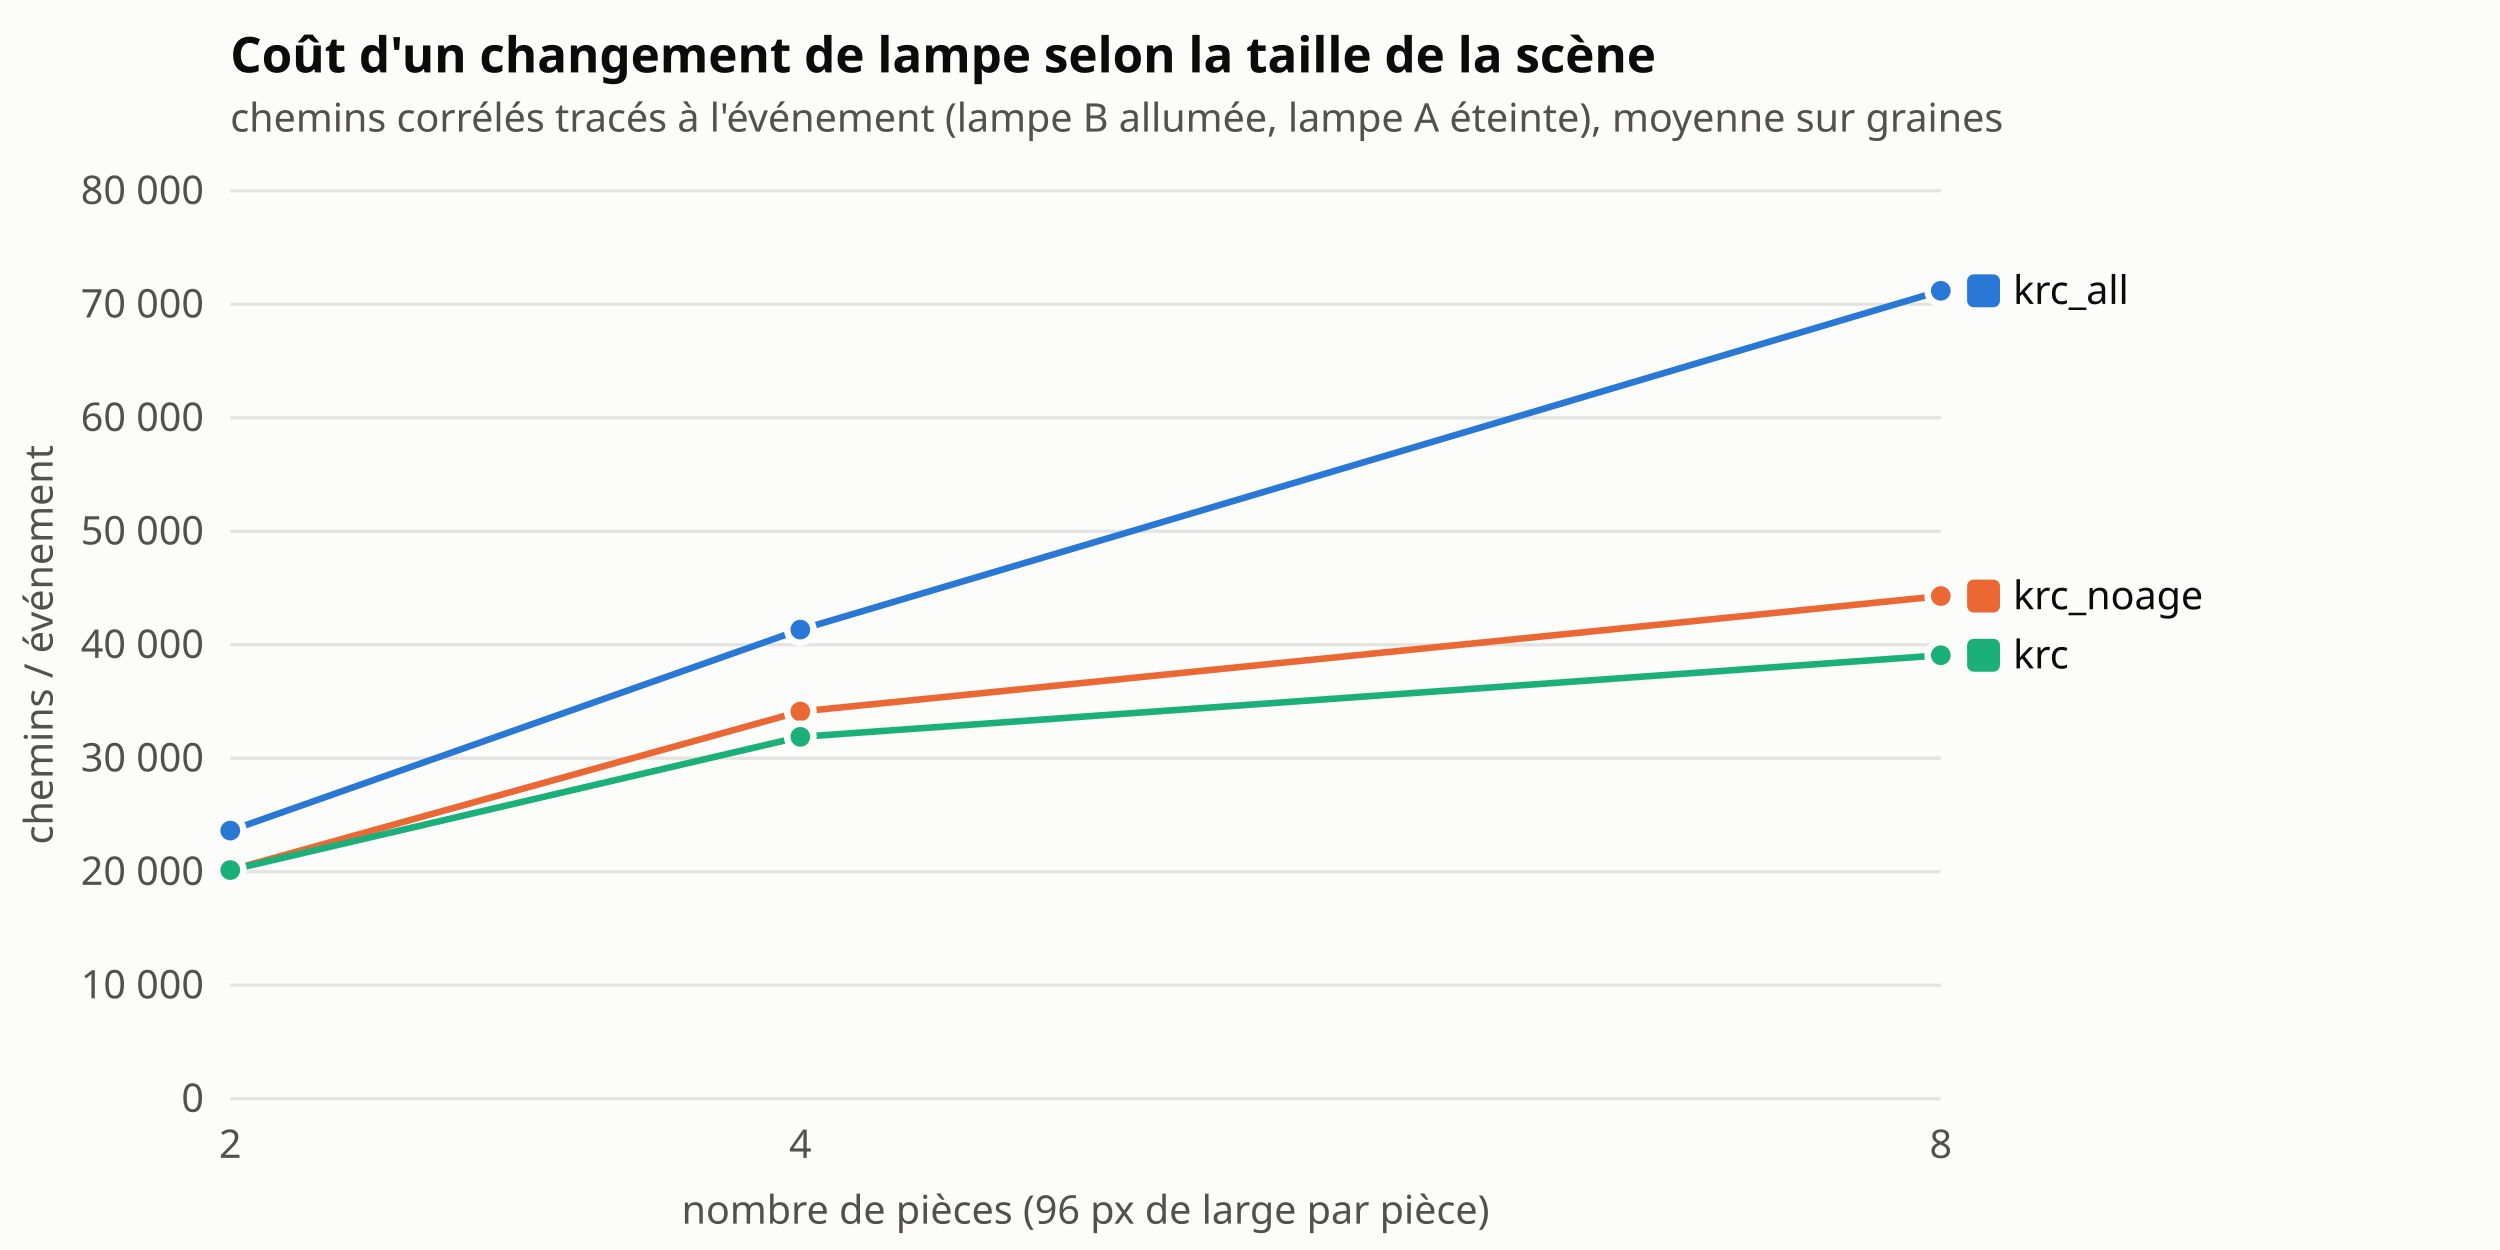
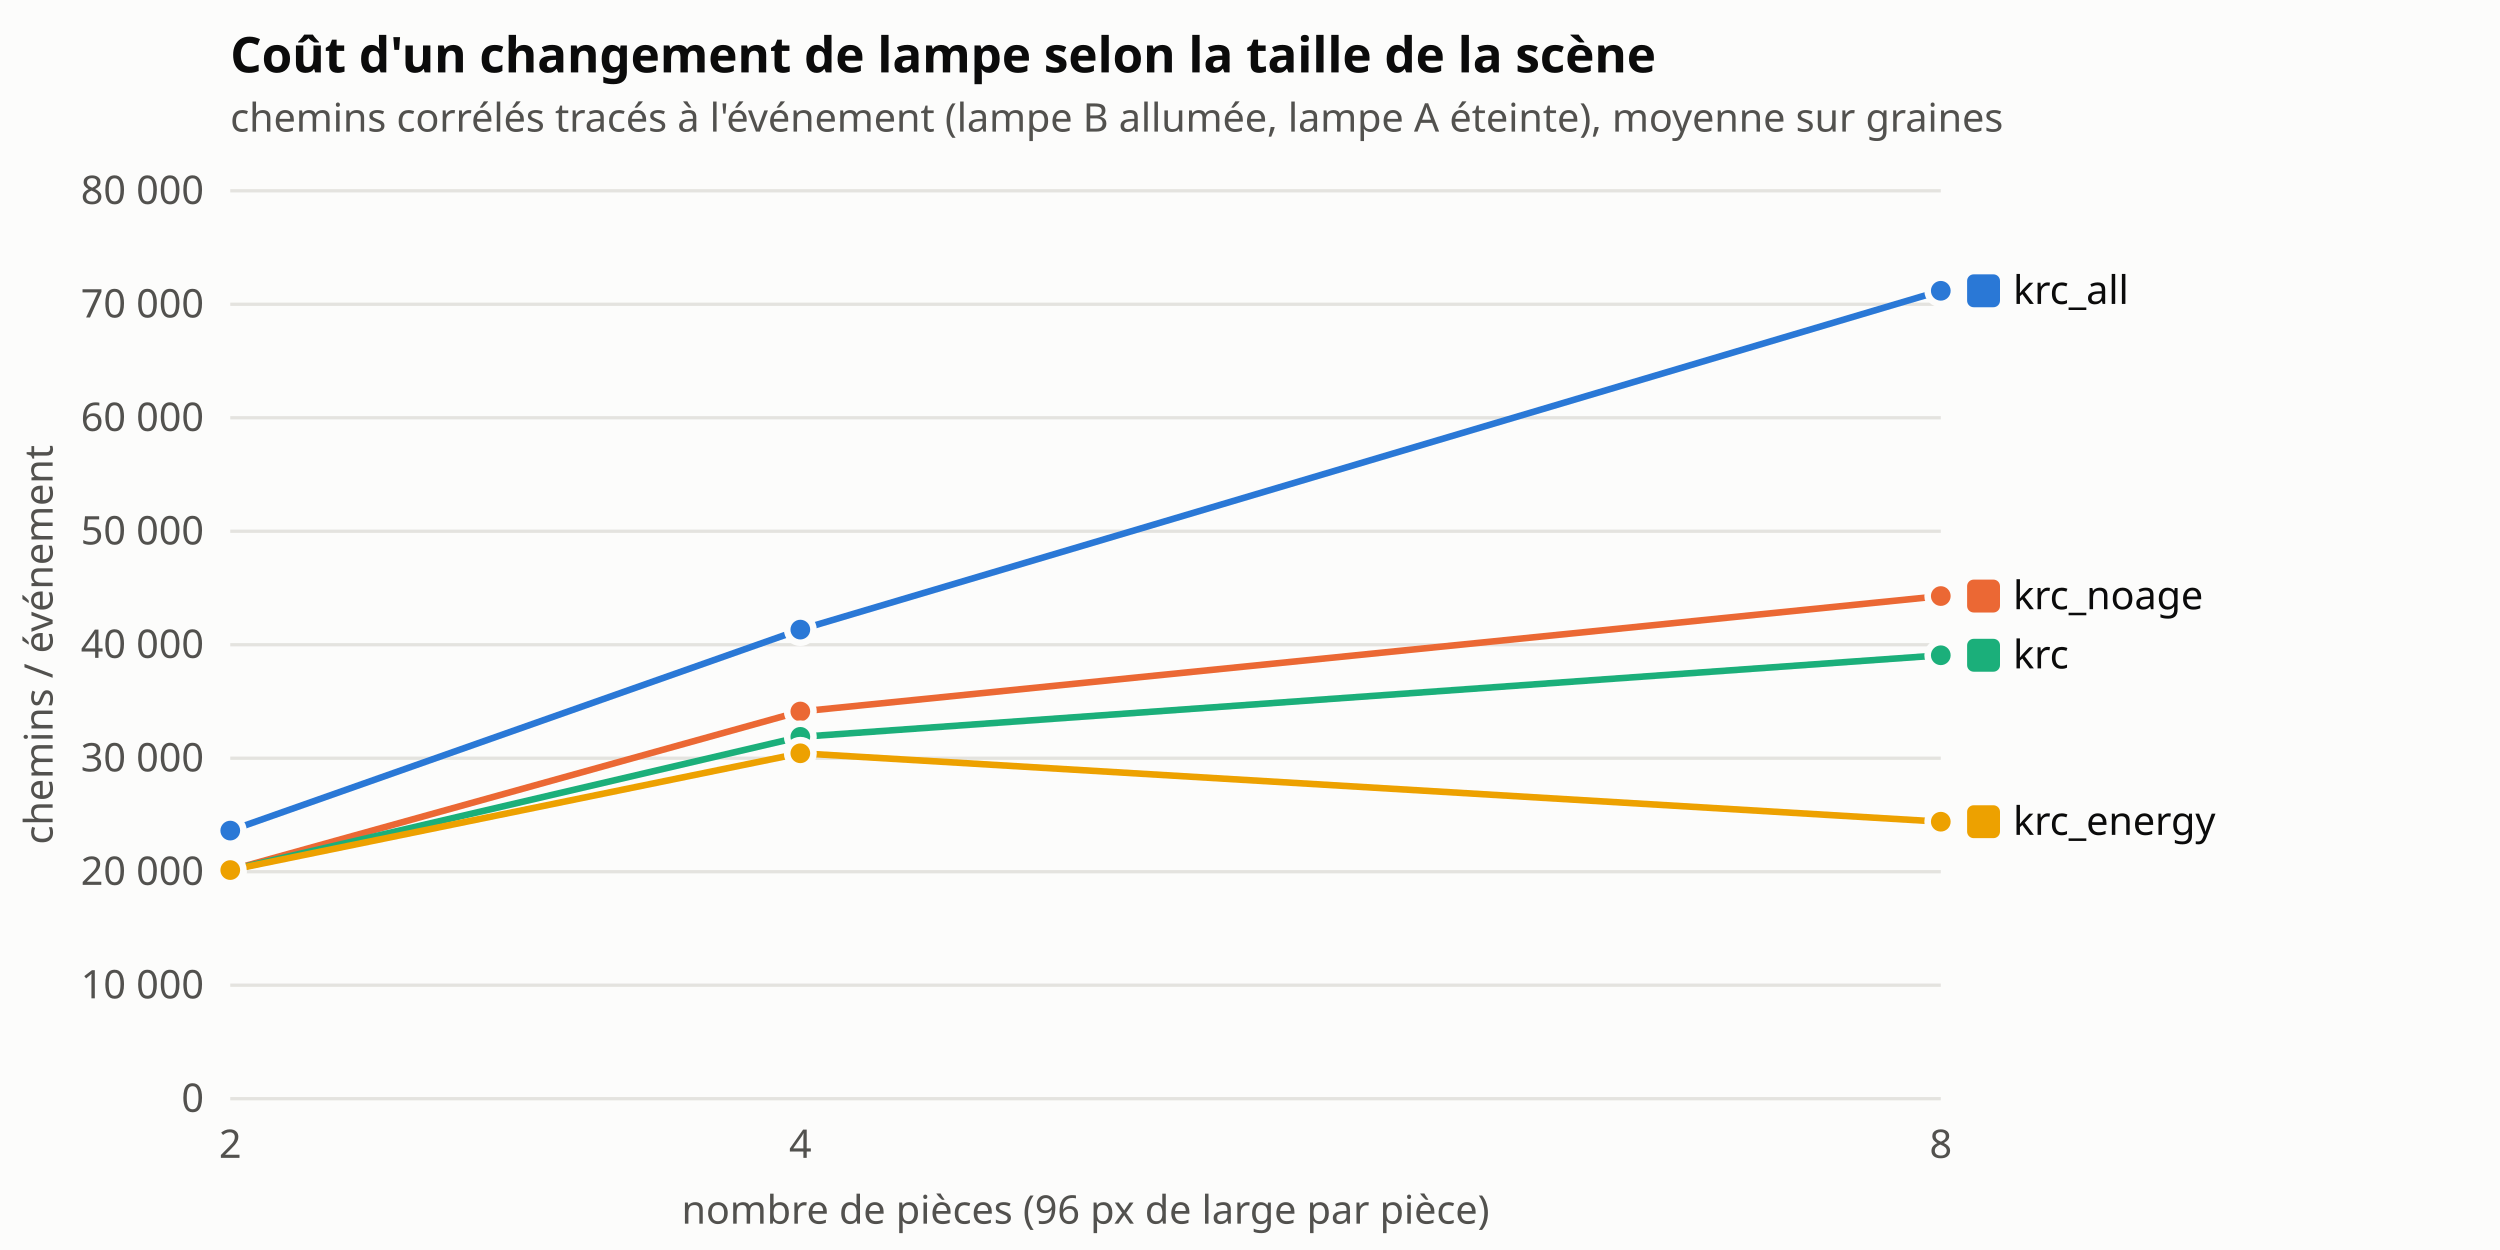
<svg xmlns="http://www.w3.org/2000/svg" viewBox="0 0 760 380" font-family="system-ui, sans-serif" font-size="12">
  <rect width="760" height="380" fill="#fcfcfb" />
  <text x="70" y="22" font-size="15" font-weight="600" fill="#0b0b0b">Coût d'un changement de lampe selon la taille de la scène</text>
  <text x="70" y="40" fill="#52514e">chemins corrélés tracés à l'événement (lampe B allumée, lampe A éteinte), moyenne sur graines</text>
  <line x1="70" x2="590" y1="334.0" y2="334.0" stroke="#e4e3df" />
  <text x="62" y="338.0" text-anchor="end" fill="#52514e">0</text>
  <line x1="70" x2="590" y1="299.5" y2="299.5" stroke="#e4e3df" />
  <text x="62" y="303.5" text-anchor="end" fill="#52514e">10 000</text>
  <line x1="70" x2="590" y1="265.0" y2="265.0" stroke="#e4e3df" />
  <text x="62" y="269.0" text-anchor="end" fill="#52514e">20 000</text>
  <line x1="70" x2="590" y1="230.5" y2="230.5" stroke="#e4e3df" />
  <text x="62" y="234.5" text-anchor="end" fill="#52514e">30 000</text>
  <line x1="70" x2="590" y1="196.0" y2="196.0" stroke="#e4e3df" />
  <text x="62" y="200.0" text-anchor="end" fill="#52514e">40 000</text>
  <line x1="70" x2="590" y1="161.5" y2="161.5" stroke="#e4e3df" />
  <text x="62" y="165.5" text-anchor="end" fill="#52514e">50 000</text>
  <line x1="70" x2="590" y1="127.0" y2="127.0" stroke="#e4e3df" />
  <text x="62" y="131.0" text-anchor="end" fill="#52514e">60 000</text>
  <line x1="70" x2="590" y1="92.5" y2="92.5" stroke="#e4e3df" />
  <text x="62" y="96.5" text-anchor="end" fill="#52514e">70 000</text>
  <line x1="70" x2="590" y1="58.0" y2="58.0" stroke="#e4e3df" />
  <text x="62" y="62.0" text-anchor="end" fill="#52514e">80 000</text>
  <text x="70.0" y="352" text-anchor="middle" fill="#52514e">2</text>
  <text x="243.3" y="352" text-anchor="middle" fill="#52514e">4</text>
  <text x="590.0" y="352" text-anchor="middle" fill="#52514e">8</text>
  <text x="330.0" y="372" text-anchor="middle" fill="#52514e">nombre de pièces (96 px de large par pièce)</text>
  <text transform="translate(16 196.0) rotate(-90)" text-anchor="middle" fill="#52514e">chemins / événement</text>
  <polyline points="70.0,252.5 243.3,191.4 590.0,88.4" fill="none" stroke="#2a78d6" stroke-width="2" stroke-linejoin="round" />
  <circle cx="70.0" cy="252.5" r="4" fill="#2a78d6" stroke="#fcfcfb" stroke-width="2" />
  <circle cx="243.3" cy="191.4" r="4" fill="#2a78d6" stroke="#fcfcfb" stroke-width="2" />
  <circle cx="590.0" cy="88.4" r="4" fill="#2a78d6" stroke="#fcfcfb" stroke-width="2" />
  <polyline points="70.0,264.5 243.3,216.3 590.0,181.2" fill="none" stroke="#eb6834" stroke-width="2" stroke-linejoin="round" />
  <circle cx="70.0" cy="264.5" r="4" fill="#eb6834" stroke="#fcfcfb" stroke-width="2" />
  <circle cx="243.3" cy="216.3" r="4" fill="#eb6834" stroke="#fcfcfb" stroke-width="2" />
  <circle cx="590.0" cy="181.2" r="4" fill="#eb6834" stroke="#fcfcfb" stroke-width="2" />
  <polyline points="70.0,264.5 243.3,224.0 590.0,199.2" fill="none" stroke="#1baf7a" stroke-width="2" stroke-linejoin="round" />
  <circle cx="70.0" cy="264.5" r="4" fill="#1baf7a" stroke="#fcfcfb" stroke-width="2" />
  <circle cx="243.3" cy="224.0" r="4" fill="#1baf7a" stroke="#fcfcfb" stroke-width="2" />
  <circle cx="590.0" cy="199.2" r="4" fill="#1baf7a" stroke="#fcfcfb" stroke-width="2" />
+   <polyline points="70.0,264.5 243.3,229.0 590.0,249.8" fill="none" stroke="#eda100" stroke-width="2" stroke-linejoin="round" />
+   <circle cx="70.0" cy="264.5" r="4" fill="#eda100" stroke="#fcfcfb" stroke-width="2" />
+   <circle cx="243.3" cy="229.0" r="4" fill="#eda100" stroke="#fcfcfb" stroke-width="2" />
+   <circle cx="590.0" cy="249.8" r="4" fill="#eda100" stroke="#fcfcfb" stroke-width="2" />
  <rect x="598" y="83.4" width="10" height="10" rx="2" fill="#2a78d6" />
  <text x="612" y="92.4" fill="#0b0b0b">krc_all</text>
  <rect x="598" y="176.2" width="10" height="10" rx="2" fill="#eb6834" />
  <text x="612" y="185.2" fill="#0b0b0b">krc_noage</text>
  <rect x="598" y="194.2" width="10" height="10" rx="2" fill="#1baf7a" />
  <text x="612" y="203.2" fill="#0b0b0b">krc</text>
+   <rect x="598" y="244.8" width="10" height="10" rx="2" fill="#eda100" />
+   <text x="612" y="253.8" fill="#0b0b0b">krc_energy</text>
</svg>
